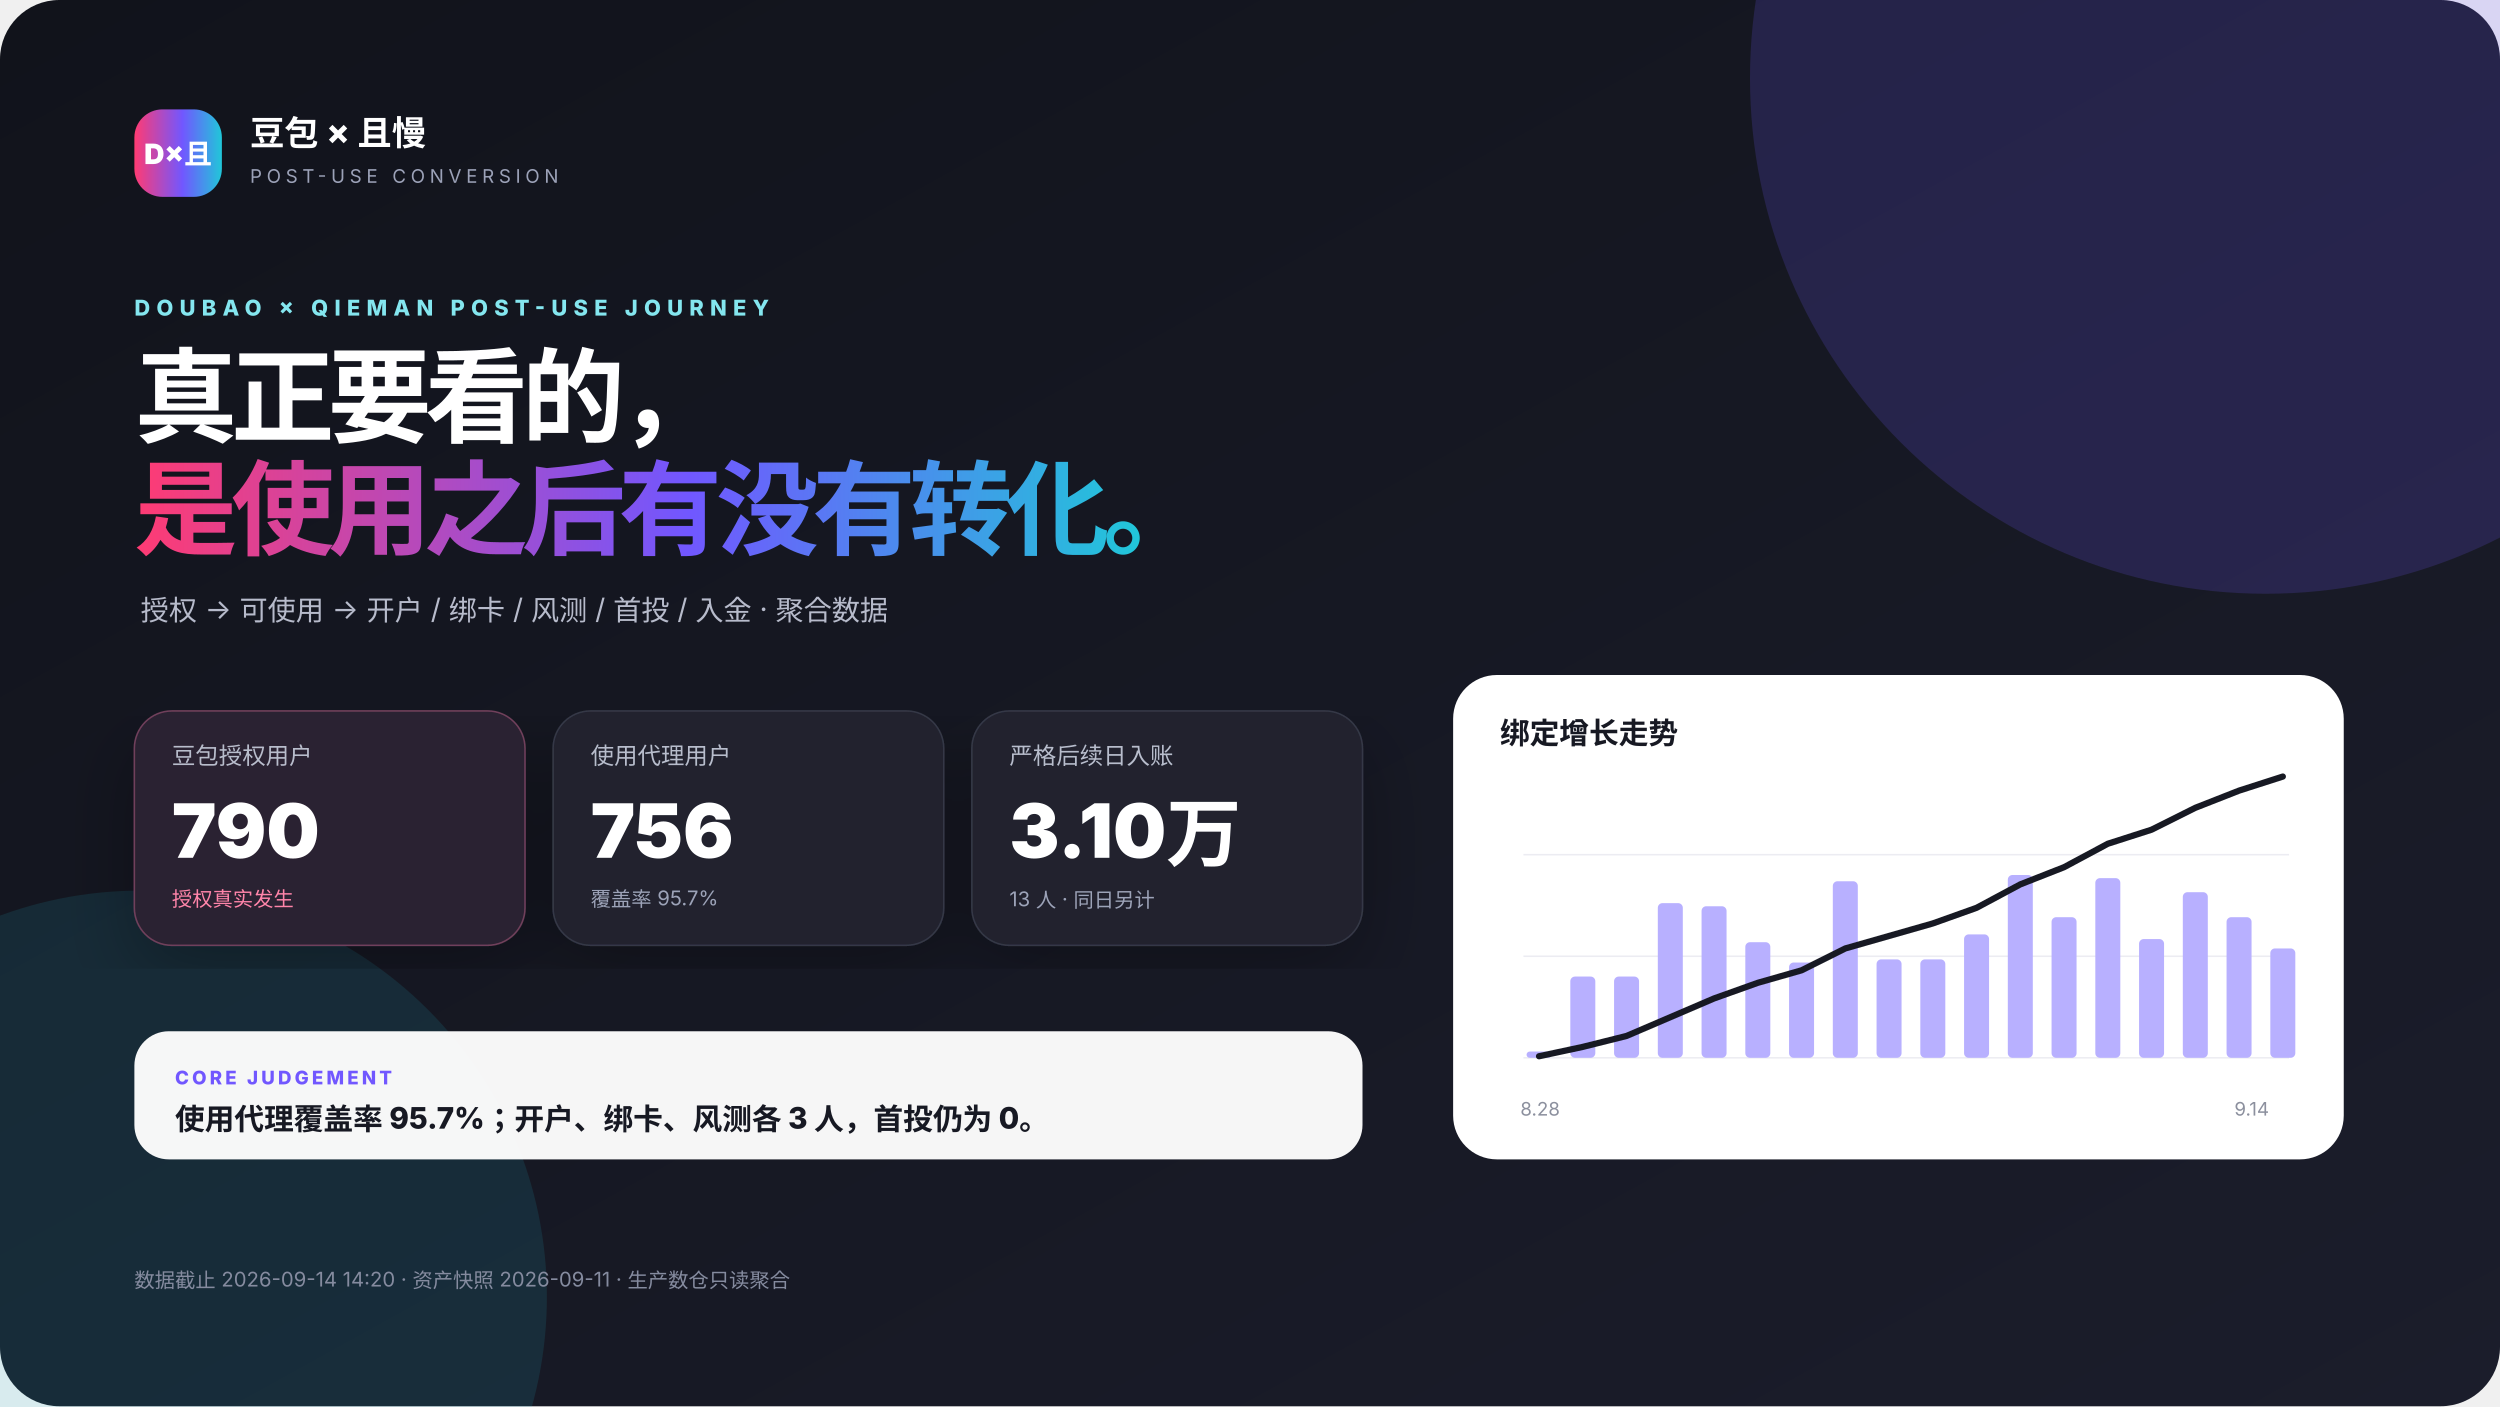
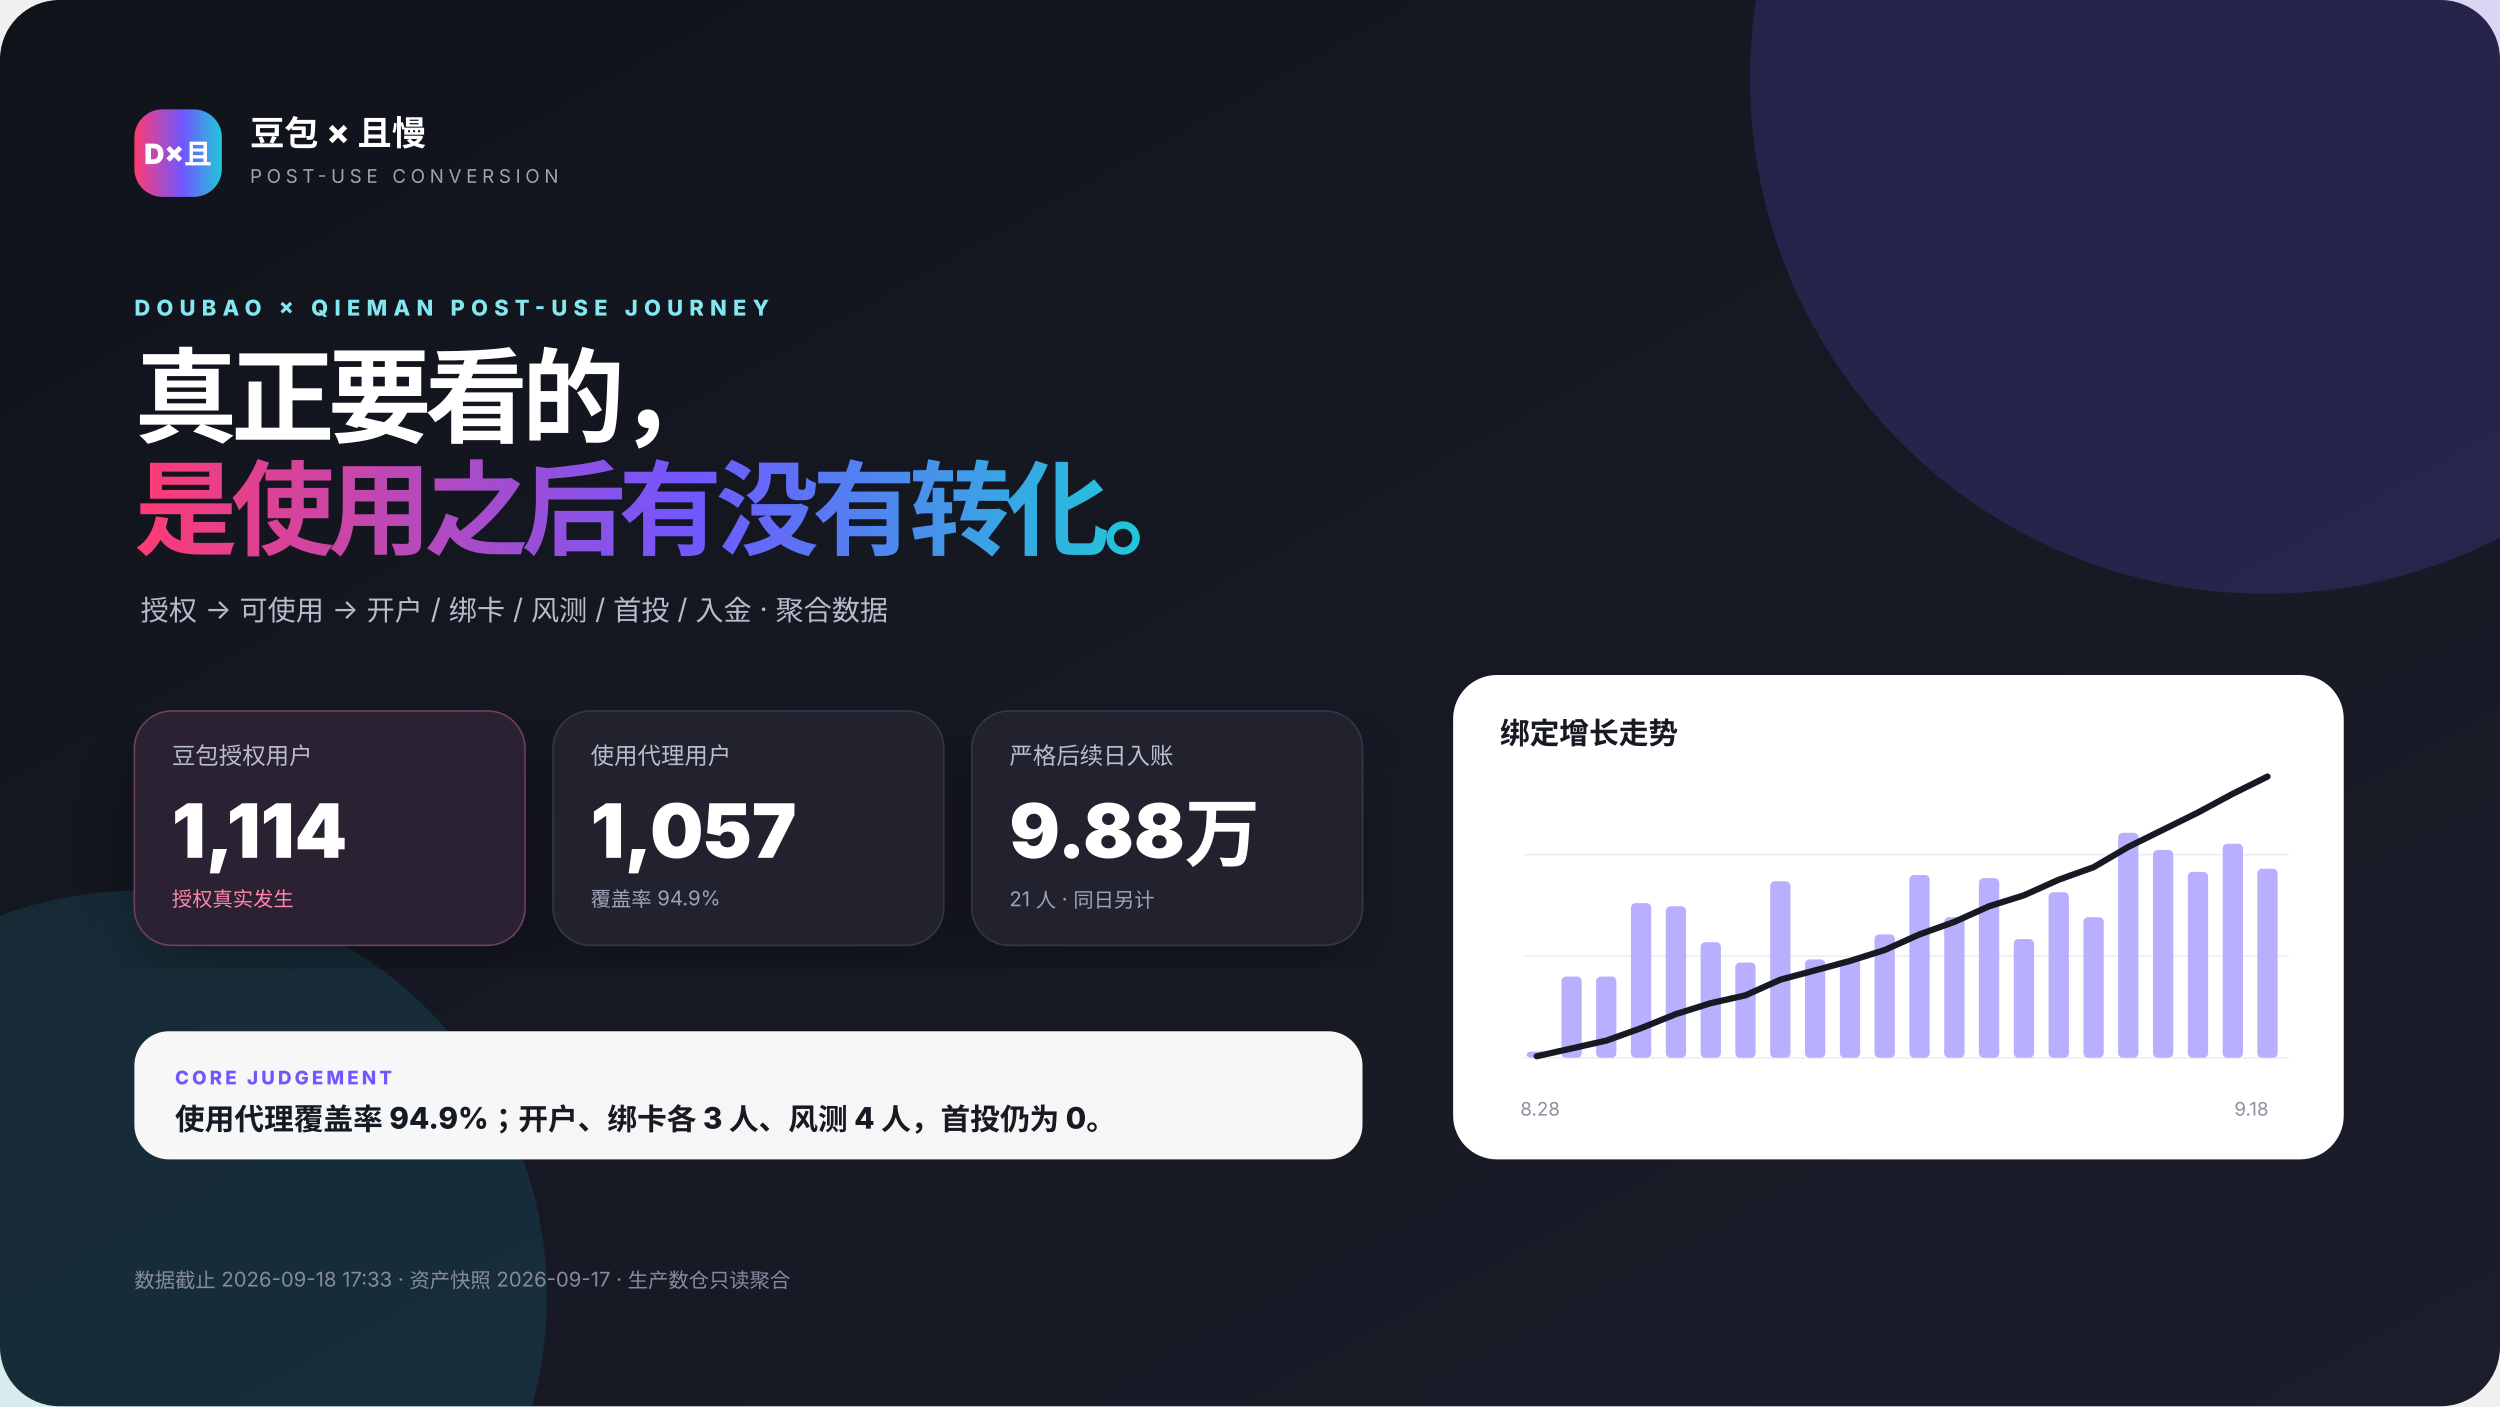
<svg xmlns="http://www.w3.org/2000/svg" width="1600" height="900" viewBox="0 0 1600 900" role="img" aria-labelledby="title desc">
  <defs>
    <linearGradient id="bg" x1="0" y1="0" x2="1" y2="1">
      <stop stop-color="#11131b" />
      <stop offset="1" stop-color="#1b1d2b" />
    </linearGradient>
    <linearGradient id="accent" x1="0" y1="0" x2="1" y2="0">
      <stop stop-color="#ff3b73" />
      <stop offset=".55" stop-color="#7157ff" />
      <stop offset="1" stop-color="#20c7d9" />
    </linearGradient>
    <filter id="shadow">
      <feDropShadow dx="0" dy="18" stdDeviation="24" flood-color="#080910" flood-opacity=".28" />
    </filter>
  </defs>
  <rect width="1600" height="900" rx="38" fill="url(#bg)" />
  <circle cx="1450" cy="50" r="330" fill="#7157ff" opacity=".18" />
  <circle cx="90" cy="830" r="260" fill="#20c7d9" opacity=".12" />
  <g font-family="Inter,PingFang SC,sans-serif">
    <rect x="86" y="70" width="56" height="56" rx="18" fill="url(#accent)" />
    <text x="114" y="105" fill="white" font-size="18" font-weight="900" text-anchor="middle">D×且</text>
    <text x="160" y="93" fill="#fff" font-size="22" font-weight="800">豆包 × 且慢</text>
    <text x="160" y="117" fill="#9ca2b8" font-size="12" letter-spacing="3">POST-USE CONVERSION</text>
    <text x="86" y="202" fill="#84e6ef" font-size="14" font-weight="800" letter-spacing="4">DOUBAO × QIEMAN POST-USE JOURNEY</text>
    <text x="86" y="278" fill="#fff" font-size="66" font-weight="900" letter-spacing="-4">真正要看的，</text>
    <text x="86" y="350" fill="url(#accent)" font-size="66" font-weight="900" letter-spacing="-4">是使用之后有没有转化。</text>
    <text x="90" y="397" fill="#b7bbcb" font-size="18">授权 → 可使用 → 开户 / 绑卡 / 风测 / 首投 / 入金 · 聚合数据</text>
    <g filter="url(#shadow)">
      <g transform="translate(86 455)">
        <rect width="250" height="150" rx="24" fill="#2a2030" stroke="#70405b" />
        <text x="24" y="34" fill="#b8bdcc" font-size="15">豆包授权用户</text>
-         <text x="24" y="94" fill="#fff" font-size="48" font-weight="900">790</text>
+         <text x="24" y="94" fill="#fff" font-size="48" font-weight="900">1,114</text>
        <text x="24" y="125" fill="#ff85aa" font-size="13">授权真实发生</text>
      </g>
      <g transform="translate(354 455)">
        <rect width="250" height="150" rx="24" fill="#20222e" stroke="#353846" />
        <text x="24" y="34" fill="#b8bdcc" font-size="15">使用代理用户</text>
-         <text x="24" y="94" fill="#fff" font-size="48" font-weight="900">756</text>
-         <text x="24" y="125" fill="#9da3b8" font-size="13">覆盖率 95.7%</text>
+         <text x="24" y="94" fill="#fff" font-size="48" font-weight="900">1,057</text>
+         <text x="24" y="125" fill="#9da3b8" font-size="13">覆盖率 94.9%</text>
      </g>
      <g transform="translate(622 455)">
        <rect width="250" height="150" rx="24" fill="#20222e" stroke="#353846" />
        <text x="24" y="34" fill="#b8bdcc" font-size="15">严格后续日入账</text>
-         <text x="24" y="94" fill="#fff" font-size="48" font-weight="900">3.10万</text>
-         <text x="24" y="125" fill="#9da3b8" font-size="13">13 人 · 同日另计</text>
+         <text x="24" y="94" fill="#fff" font-size="48" font-weight="900">9.88万</text>
+         <text x="24" y="125" fill="#9da3b8" font-size="13">21 人 · 同日另计</text>
      </g>
    </g>
    <g transform="translate(930 432)">
      <rect width="570" height="310" rx="28" fill="#fff" />
      <text x="30" y="44" fill="#171923" font-size="19" font-weight="800">绑定增长走势</text>
      <g stroke="#ececf2">
        <line x1="45" x2="535" y1="245" y2="245" />
        <line x1="45" x2="535" y1="180" y2="180" />
        <line x1="45" x2="535" y1="115" y2="115" />
      </g>
      <g fill="#b8b0ff">
-         <rect x="47" y="241" width="16" height="4" rx="2" />
-         <rect x="75" y="193" width="16" height="52" rx="3" />
-         <rect x="103" y="193" width="16" height="52" rx="3" />
-         <rect x="131" y="146" width="16" height="99" rx="3" />
-         <rect x="159" y="148" width="16" height="97" rx="3" />
-         <rect x="187" y="171" width="16" height="74" rx="3" />
-         <rect x="215" y="184" width="16" height="61" rx="3" />
-         <rect x="243" y="132" width="16" height="113" rx="3" />
-         <rect x="271" y="182" width="16" height="63" rx="3" />
-         <rect x="299" y="182" width="16" height="63" rx="3" />
-         <rect x="327" y="166" width="16" height="79" rx="3" />
-         <rect x="355" y="128" width="16" height="117" rx="3" />
-         <rect x="383" y="155" width="16" height="90" rx="3" />
-         <rect x="411" y="130" width="16" height="115" rx="3" />
-         <rect x="439" y="169" width="16" height="76" rx="3" />
-         <rect x="467" y="139" width="16" height="106" rx="3" />
-         <rect x="495" y="155" width="16" height="90" rx="3" />
-         <rect x="523" y="175" width="16" height="70" rx="3" />
+         <rect x="47.0" y="241" width="13" height="4" rx="3" />
+         <rect x="69.3" y="193" width="13" height="52" rx="3" />
+         <rect x="91.5" y="193" width="13" height="52" rx="3" />
+         <rect x="113.8" y="146" width="13" height="99" rx="3" />
+         <rect x="136.1" y="148" width="13" height="97" rx="3" />
+         <rect x="158.4" y="171" width="13" height="74" rx="3" />
+         <rect x="180.6" y="184" width="13" height="61" rx="3" />
+         <rect x="202.9" y="132" width="13" height="113" rx="3" />
+         <rect x="225.2" y="182" width="13" height="63" rx="3" />
+         <rect x="247.5" y="182" width="13" height="63" rx="3" />
+         <rect x="269.7" y="166" width="13" height="79" rx="3" />
+         <rect x="292.0" y="128" width="13" height="117" rx="3" />
+         <rect x="314.3" y="155" width="13" height="90" rx="3" />
+         <rect x="336.5" y="130" width="13" height="115" rx="3" />
+         <rect x="358.8" y="169" width="13" height="76" rx="3" />
+         <rect x="381.1" y="139" width="13" height="106" rx="3" />
+         <rect x="403.4" y="155" width="13" height="90" rx="3" />
+         <rect x="425.6" y="101" width="13" height="144" rx="3" />
+         <rect x="447.9" y="112" width="13" height="133" rx="3" />
+         <rect x="470.2" y="126" width="13" height="119" rx="3" />
+         <rect x="492.5" y="108" width="13" height="137" rx="3" />
+         <rect x="514.7" y="124" width="13" height="121" rx="3" />
      </g>
-       <polyline points="55,244 83,238 111,231 139,219 167,207 195,197 223,189 251,175 279,167 307,159 335,149 363,134 391,123 419,108 447,99 475,85 503,74 531,65" fill="none" stroke="#171923" stroke-width="4" stroke-linecap="round" stroke-linejoin="round" />
+       <polyline points="53.5,244 75.8,239 98.0,234 120.3,226 142.6,217 164.9,210 187.1,205 209.4,195 231.7,189 254.0,183 276.2,176 298.5,166 320.8,158 343.0,148 365.3,141 387.6,131 409.9,123 432.1,110 454.4,99 476.7,88 499.0,76 521.2,65" fill="none" stroke="#171923" stroke-width="4" stroke-linecap="round" stroke-linejoin="round" />
      <text x="43" y="282" fill="#8c909e" font-size="12">8.28</text>
-       <text x="500" y="282" fill="#8c909e" font-size="12">9.14</text>
+       <text x="500" y="282" fill="#8c909e" font-size="12">9.18</text>
    </g>
    <rect x="86" y="660" width="786" height="82" rx="22" fill="#fff" opacity=".96" />
    <text x="112" y="694" fill="#7157ff" font-size="12" font-weight="800" letter-spacing="2">CORE JUDGEMENT</text>
-     <text x="112" y="723" fill="#171923" font-size="19" font-weight="800">使用代理覆盖率 95.7%；开户、绑卡、风测各 3 人，首投仍为 0。</text>
-     <text x="86" y="824" fill="#858b9f" font-size="13">数据截止 2026-09-14 14:20 · 资产快照 2026-09-11 · 生产数仓只读聚合</text>
+     <text x="112" y="723" fill="#171923" font-size="19" font-weight="800">使用代理覆盖率 94.9%；开户、绑卡各 3 人、风测 4 人，首投仍为 0。</text>
+     <text x="86" y="824" fill="#858b9f" font-size="13">数据截止 2026-09-18 17:33 · 资产快照 2026-09-17 · 生产数仓只读聚合</text>
  </g>
</svg>
